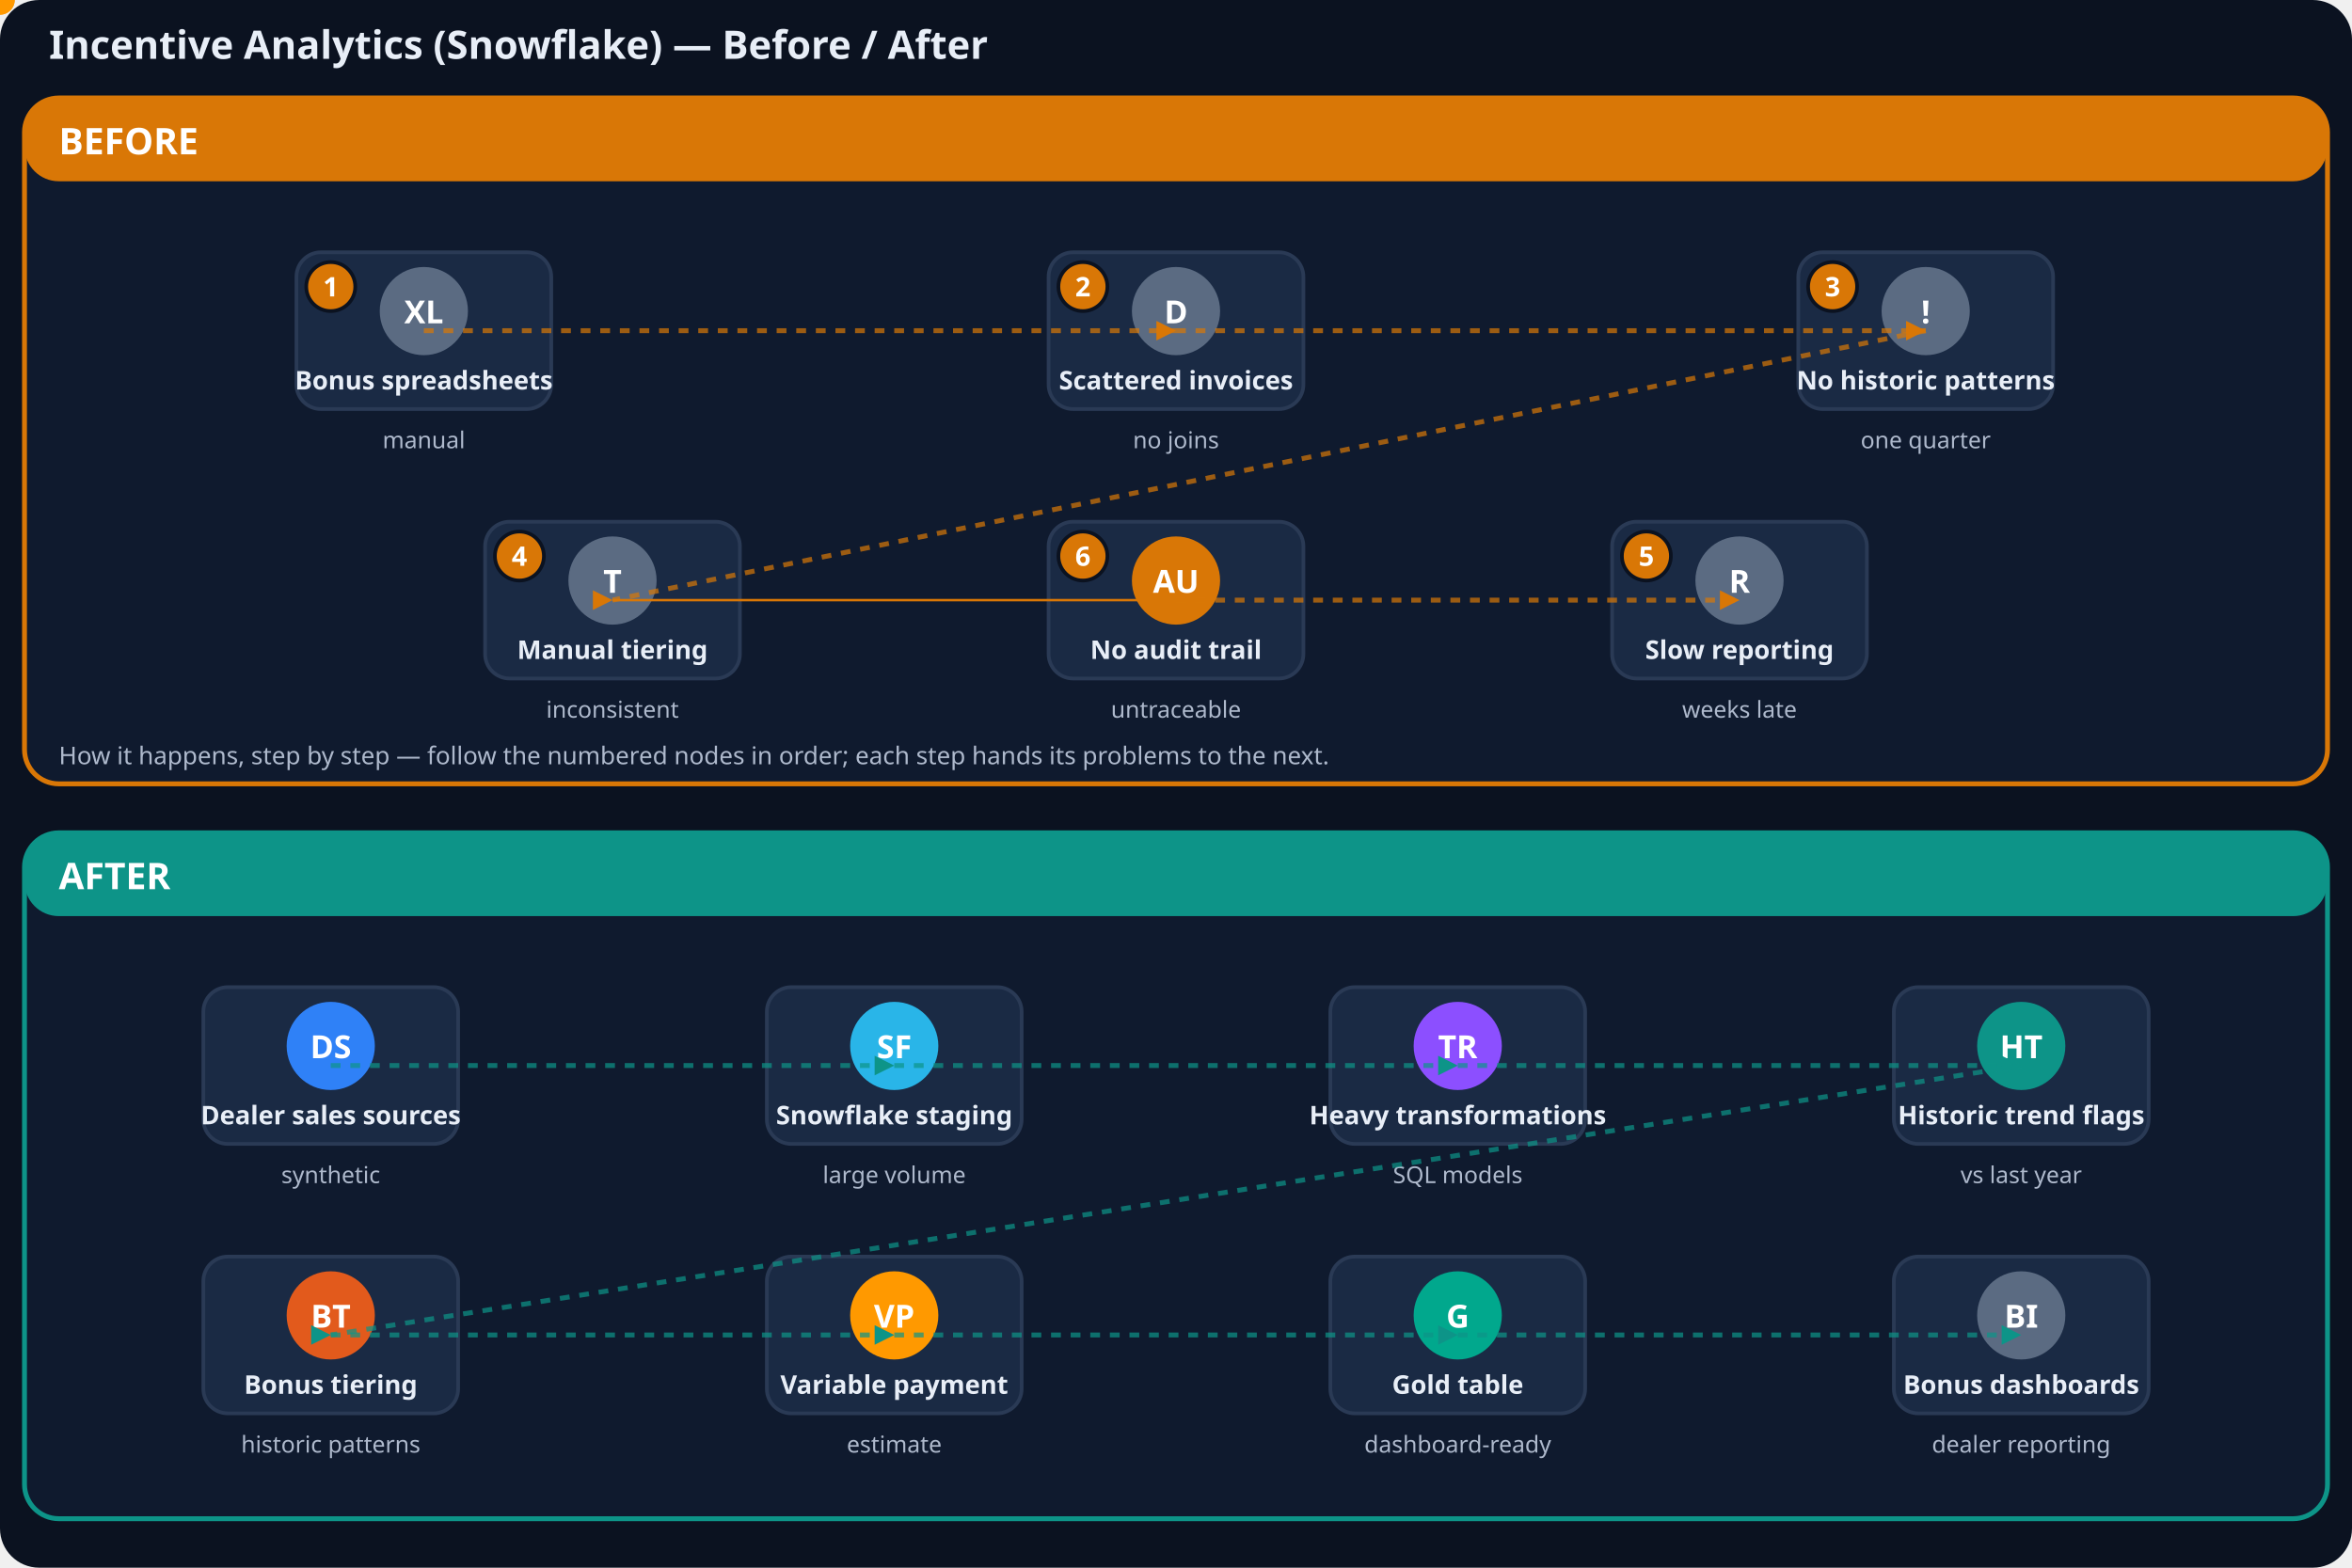
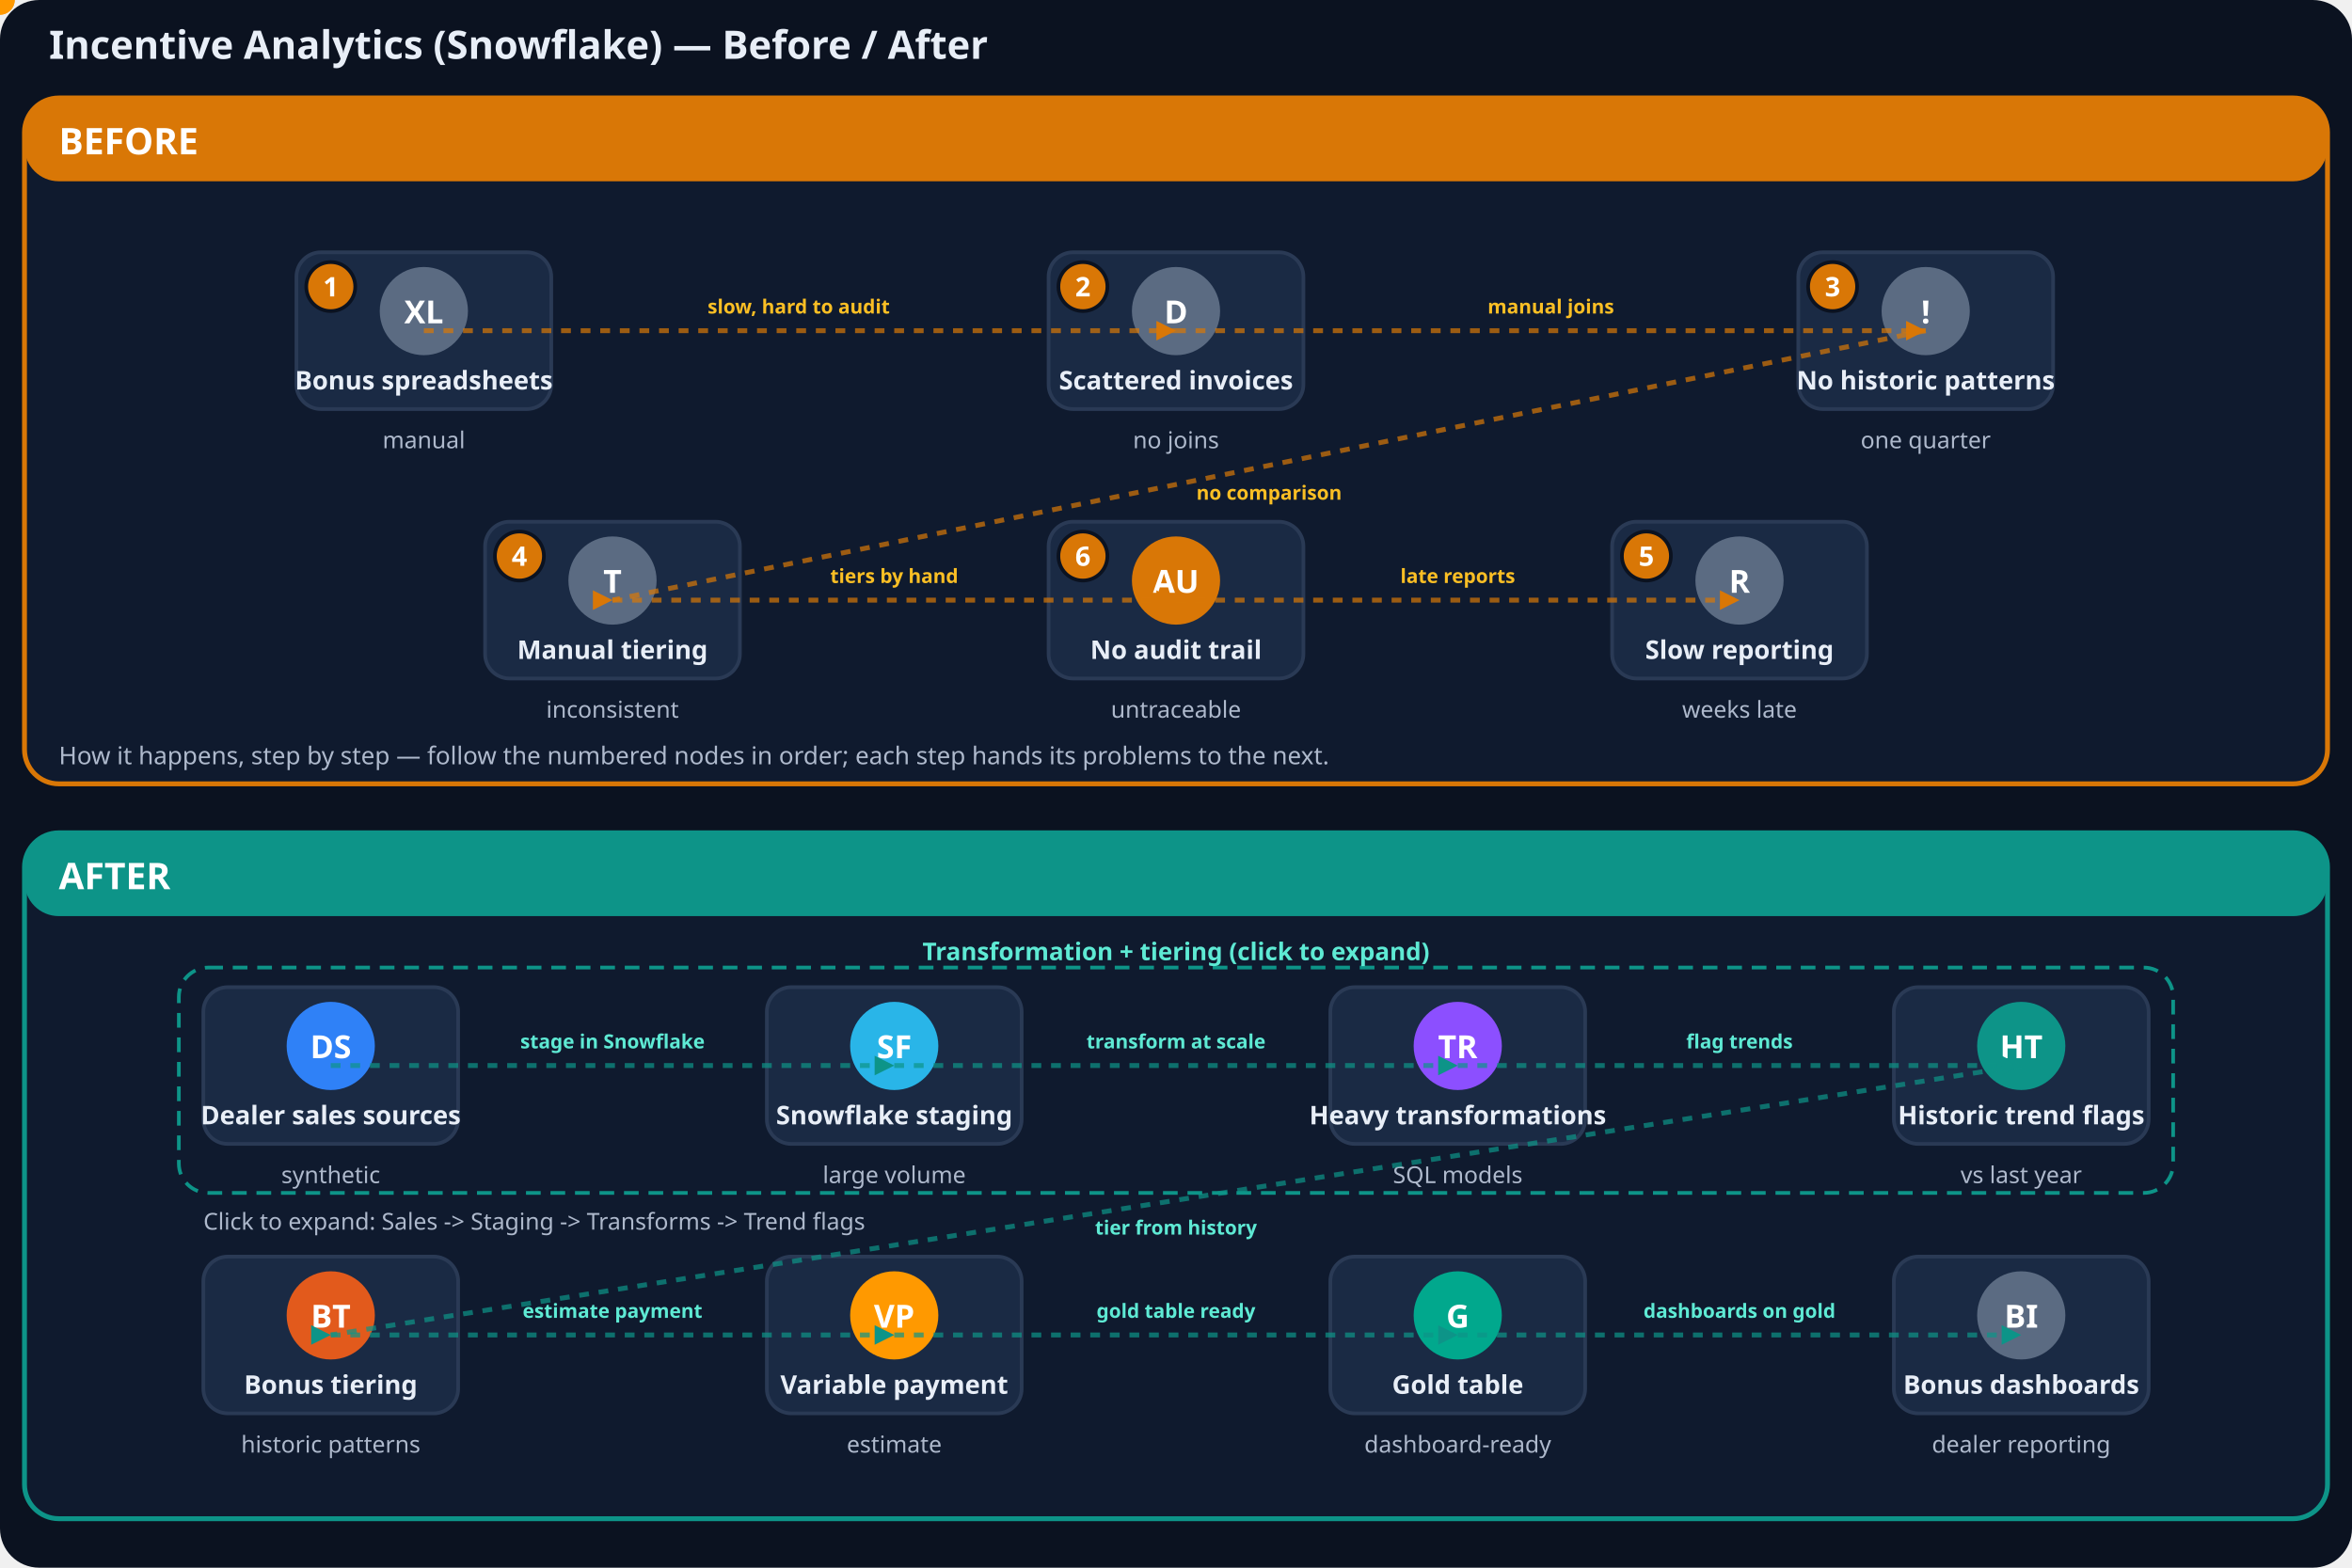
<svg xmlns="http://www.w3.org/2000/svg" width="960" height="640" viewBox="0 0 960 640">
  <rect width="960" height="640" rx="16" fill="#0b1220" />
  <text x="20" y="24" fill="#e8eef7" font-family="sans-serif" font-size="16" font-weight="700">Incentive Analytics (Snowflake) — Before / After</text>
  <rect x="10" y="40" width="940" height="280" rx="14" fill="#0f1a2e" stroke="#d97706" stroke-width="2" />
  <g>
    <rect x="10" y="40" width="940" height="34" rx="14" fill="#d97706" />
    <text x="24" y="63" fill="#ffffff" font-family="sans-serif" font-size="15" font-weight="700">BEFORE</text>
  </g>
  <g>
    <rect x="121" y="103" width="104" height="64" rx="10" fill="#1a2a44" stroke="#2a3a55" stroke-width="1.5" />
    <circle cx="135" cy="117" r="10" fill="#d97706" stroke="#0b1220" stroke-width="1.5" />
    <text x="135" y="121" fill="#ffffff" font-family="sans-serif" font-size="11" font-weight="700" text-anchor="middle">1</text>
    <circle cx="173" cy="127" r="18" fill="#5b6b82" />
    <text x="173" y="132" fill="#ffffff" font-family="sans-serif" font-size="13" font-weight="700" text-anchor="middle">XL</text>
    <text x="173" y="159" fill="#e8eef7" font-family="sans-serif" font-size="10.5" font-weight="700" text-anchor="middle">Bonus spreadsheets</text>
  </g>
  <text x="173" y="183" fill="#aeb9cc" font-family="sans-serif" font-size="9.5" text-anchor="middle">manual</text>
  <g>
    <rect x="428" y="103" width="104" height="64" rx="10" fill="#1a2a44" stroke="#2a3a55" stroke-width="1.5" />
    <circle cx="442" cy="117" r="10" fill="#d97706" stroke="#0b1220" stroke-width="1.5" />
    <text x="442" y="121" fill="#ffffff" font-family="sans-serif" font-size="11" font-weight="700" text-anchor="middle">2</text>
    <circle cx="480" cy="127" r="18" fill="#5b6b82" />
    <text x="480" y="132" fill="#ffffff" font-family="sans-serif" font-size="13" font-weight="700" text-anchor="middle">D</text>
    <text x="480" y="159" fill="#e8eef7" font-family="sans-serif" font-size="10.5" font-weight="700" text-anchor="middle">Scattered invoices</text>
  </g>
  <text x="480" y="183" fill="#aeb9cc" font-family="sans-serif" font-size="9.5" text-anchor="middle">no joins</text>
  <g>
    <rect x="734" y="103" width="104" height="64" rx="10" fill="#1a2a44" stroke="#2a3a55" stroke-width="1.5" />
    <circle cx="748" cy="117" r="10" fill="#d97706" stroke="#0b1220" stroke-width="1.5" />
    <text x="748" y="121" fill="#ffffff" font-family="sans-serif" font-size="11" font-weight="700" text-anchor="middle">3</text>
    <circle cx="786" cy="127" r="18" fill="#5b6b82" />
    <text x="786" y="132" fill="#ffffff" font-family="sans-serif" font-size="13" font-weight="700" text-anchor="middle">!</text>
    <text x="786" y="159" fill="#e8eef7" font-family="sans-serif" font-size="10.5" font-weight="700" text-anchor="middle">No historic patterns</text>
  </g>
  <text x="786" y="183" fill="#aeb9cc" font-family="sans-serif" font-size="9.5" text-anchor="middle">one quarter</text>
  <g>
    <rect x="198" y="213" width="104" height="64" rx="10" fill="#1a2a44" stroke="#2a3a55" stroke-width="1.5" />
    <circle cx="212" cy="227" r="10" fill="#d97706" stroke="#0b1220" stroke-width="1.5" />
    <text x="212" y="231" fill="#ffffff" font-family="sans-serif" font-size="11" font-weight="700" text-anchor="middle">4</text>
    <circle cx="250" cy="237" r="18" fill="#5b6b82" />
    <text x="250" y="242" fill="#ffffff" font-family="sans-serif" font-size="13" font-weight="700" text-anchor="middle">T</text>
    <text x="250" y="269" fill="#e8eef7" font-family="sans-serif" font-size="10.5" font-weight="700" text-anchor="middle">Manual tiering</text>
  </g>
  <text x="250" y="293" fill="#aeb9cc" font-family="sans-serif" font-size="9.5" text-anchor="middle">inconsistent</text>
  <g>
    <rect x="658" y="213" width="104" height="64" rx="10" fill="#1a2a44" stroke="#2a3a55" stroke-width="1.5" />
    <circle cx="672" cy="227" r="10" fill="#d97706" stroke="#0b1220" stroke-width="1.5" />
    <text x="672" y="231" fill="#ffffff" font-family="sans-serif" font-size="11" font-weight="700" text-anchor="middle">5</text>
    <circle cx="710" cy="237" r="18" fill="#5b6b82" />
    <text x="710" y="242" fill="#ffffff" font-family="sans-serif" font-size="13" font-weight="700" text-anchor="middle">R</text>
    <text x="710" y="269" fill="#e8eef7" font-family="sans-serif" font-size="10.5" font-weight="700" text-anchor="middle">Slow reporting</text>
  </g>
  <text x="710" y="293" fill="#aeb9cc" font-family="sans-serif" font-size="9.5" text-anchor="middle">weeks late</text>
  <g>
    <rect x="428" y="213" width="104" height="64" rx="10" fill="#1a2a44" stroke="#2a3a55" stroke-width="1.5" />
    <circle cx="480" cy="237" r="18" fill="#d97706" />
    <text x="480" y="242" fill="#ffffff" font-family="sans-serif" font-size="13" font-weight="700" text-anchor="middle">AU</text>
    <circle cx="442" cy="227" r="10" fill="#d97706" stroke="#0b1220" stroke-width="1.5" />
    <text x="442" y="231" fill="#ffffff" font-family="sans-serif" font-size="11" font-weight="700" text-anchor="middle">6</text>
    <text x="480" y="269" fill="#e8eef7" font-family="sans-serif" font-size="10.5" font-weight="700" text-anchor="middle">No audit trail</text>
  </g>
  <text x="480" y="293" fill="#aeb9cc" font-family="sans-serif" font-size="9.5" text-anchor="middle">untraceable</text>
  <line x1="173" y1="135" x2="480" y2="135" stroke="#d97706" stroke-width="2" stroke-dasharray="4 4" opacity="0.7" />
  <polygon points="480,135 472,131 472,139" fill="#d97706" />
+   <text x="326" y="128" fill="#fbbf24" font-family="sans-serif" font-size="8" font-weight="700" text-anchor="middle">slow, hard to audit</text>
  <line x1="480" y1="135" x2="786" y2="135" stroke="#d97706" stroke-width="2" stroke-dasharray="4 4" opacity="0.7" />
  <polygon points="786,135 778,131 778,139" fill="#d97706" />
+   <text x="633" y="128" fill="#fbbf24" font-family="sans-serif" font-size="8" font-weight="700" text-anchor="middle">manual joins</text>
  <line x1="786" y1="135" x2="250" y2="245" stroke="#d97706" stroke-width="2" stroke-dasharray="4 4" opacity="0.7" />
  <polygon points="250,245 242,241 242,249" fill="#d97706" />
-   <line x1="250" y1="245" x2="480" y2="245" stroke="#d97706" />
+   <text x="518" y="204" fill="#fbbf24" font-family="sans-serif" font-size="8" font-weight="700" text-anchor="middle">no comparison</text>
+   <line x1="250" y1="245" x2="480" y2="245" stroke="#d97706" stroke-width="2" stroke-dasharray="4 4" opacity="0.7" />
+   <polygon points="480,245 472,241 472,249" fill="#d97706" />
+   <text x="365" y="238" fill="#fbbf24" font-family="sans-serif" font-size="8" font-weight="700" text-anchor="middle">tiers by hand</text>
  <line x1="480" y1="245" x2="710" y2="245" stroke="#d97706" stroke-width="2" stroke-dasharray="4 4" opacity="0.7" />
  <polygon points="710,245 702,241 702,249" fill="#d97706" />
+   <text x="595" y="238" fill="#fbbf24" font-family="sans-serif" font-size="8" font-weight="700" text-anchor="middle">late reports</text>
  <circle r="6" fill="#ff9900">
    <animateMotion dur="6s" repeatCount="indefinite" path="M173,135 L480,135 L786,135 L250,245 L480,245 L710,245" />
  </circle>
  <text x="24" y="312" fill="#aeb9cc" font-family="sans-serif" font-size="10">How it happens, step by step — follow the numbered nodes in order; each step hands its problems to the next.</text>
  <rect x="10" y="340" width="940" height="280" rx="14" fill="#0f1a2e" stroke="#0d9488" stroke-width="2" />
  <g>
    <rect x="10" y="340" width="940" height="34" rx="14" fill="#0d9488" />
    <text x="24" y="363" fill="#ffffff" font-family="sans-serif" font-size="15" font-weight="700">AFTER</text>
  </g>
+   <g>
+     <rect x="73" y="395" width="814" height="92" rx="12" fill="none" stroke="#0d9488" stroke-width="1.5" stroke-dasharray="6 4" />
+   </g>
+   <text x="480" y="392" fill="#5eead4" font-family="sans-serif" font-size="10" font-weight="700" text-anchor="middle">Transformation + tiering (click to expand)</text>
+   <text x="83" y="502" fill="#aeb9cc" font-family="sans-serif" font-size="9.5" text-anchor="start">Click to expand: Sales -&gt; Staging -&gt; Transforms -&gt; Trend flags</text>
  <g>
    <rect x="83" y="403" width="104" height="64" rx="10" fill="#1a2a44" stroke="#2a3a55" stroke-width="1.5" />
    <circle cx="135" cy="427" r="18" fill="#2F81F7" />
    <text x="135" y="432" fill="#ffffff" font-family="sans-serif" font-size="13" font-weight="700" text-anchor="middle">DS</text>
    <text x="135" y="459" fill="#e8eef7" font-family="sans-serif" font-size="10.5" font-weight="700" text-anchor="middle">Dealer sales sources</text>
  </g>
  <text x="135" y="483" fill="#aeb9cc" font-family="sans-serif" font-size="9.5" text-anchor="middle">synthetic</text>
  <g>
    <rect x="313" y="403" width="104" height="64" rx="10" fill="#1a2a44" stroke="#2a3a55" stroke-width="1.5" />
    <circle cx="365" cy="427" r="18" fill="#29B5E8" />
    <text x="365" y="432" fill="#ffffff" font-family="sans-serif" font-size="13" font-weight="700" text-anchor="middle">SF</text>
    <text x="365" y="459" fill="#e8eef7" font-family="sans-serif" font-size="10.5" font-weight="700" text-anchor="middle">Snowflake staging</text>
  </g>
  <text x="365" y="483" fill="#aeb9cc" font-family="sans-serif" font-size="9.5" text-anchor="middle">large volume</text>
  <g>
    <rect x="543" y="403" width="104" height="64" rx="10" fill="#1a2a44" stroke="#2a3a55" stroke-width="1.5" />
    <circle cx="595" cy="427" r="18" fill="#8C4FFF" />
    <text x="595" y="432" fill="#ffffff" font-family="sans-serif" font-size="13" font-weight="700" text-anchor="middle">TR</text>
    <text x="595" y="459" fill="#e8eef7" font-family="sans-serif" font-size="10.5" font-weight="700" text-anchor="middle">Heavy transformations</text>
  </g>
  <text x="595" y="483" fill="#aeb9cc" font-family="sans-serif" font-size="9.5" text-anchor="middle">SQL models</text>
  <g>
    <rect x="773" y="403" width="104" height="64" rx="10" fill="#1a2a44" stroke="#2a3a55" stroke-width="1.5" />
    <circle cx="825" cy="427" r="18" fill="#0d9488" />
    <text x="825" y="432" fill="#ffffff" font-family="sans-serif" font-size="13" font-weight="700" text-anchor="middle">HT</text>
    <text x="825" y="459" fill="#e8eef7" font-family="sans-serif" font-size="10.5" font-weight="700" text-anchor="middle">Historic trend flags</text>
  </g>
  <text x="825" y="483" fill="#aeb9cc" font-family="sans-serif" font-size="9.5" text-anchor="middle">vs last year</text>
  <g>
    <rect x="83" y="513" width="104" height="64" rx="10" fill="#1a2a44" stroke="#2a3a55" stroke-width="1.5" />
    <circle cx="135" cy="537" r="18" fill="#E25A1C" />
    <text x="135" y="542" fill="#ffffff" font-family="sans-serif" font-size="13" font-weight="700" text-anchor="middle">BT</text>
    <text x="135" y="569" fill="#e8eef7" font-family="sans-serif" font-size="10.5" font-weight="700" text-anchor="middle">Bonus tiering</text>
  </g>
  <text x="135" y="593" fill="#aeb9cc" font-family="sans-serif" font-size="9.5" text-anchor="middle">historic patterns</text>
  <g>
    <rect x="313" y="513" width="104" height="64" rx="10" fill="#1a2a44" stroke="#2a3a55" stroke-width="1.5" />
    <circle cx="365" cy="537" r="18" fill="#FF9900" />
    <text x="365" y="542" fill="#ffffff" font-family="sans-serif" font-size="13" font-weight="700" text-anchor="middle">VP</text>
    <text x="365" y="569" fill="#e8eef7" font-family="sans-serif" font-size="10.5" font-weight="700" text-anchor="middle">Variable payment</text>
  </g>
  <text x="365" y="593" fill="#aeb9cc" font-family="sans-serif" font-size="9.5" text-anchor="middle">estimate</text>
  <g>
    <rect x="543" y="513" width="104" height="64" rx="10" fill="#1a2a44" stroke="#2a3a55" stroke-width="1.5" />
    <circle cx="595" cy="537" r="18" fill="#01A88D" />
    <text x="595" y="542" fill="#ffffff" font-family="sans-serif" font-size="13" font-weight="700" text-anchor="middle">G</text>
    <text x="595" y="569" fill="#e8eef7" font-family="sans-serif" font-size="10.5" font-weight="700" text-anchor="middle">Gold table</text>
  </g>
  <text x="595" y="593" fill="#aeb9cc" font-family="sans-serif" font-size="9.5" text-anchor="middle">dashboard-ready</text>
  <g>
    <rect x="773" y="513" width="104" height="64" rx="10" fill="#1a2a44" stroke="#2a3a55" stroke-width="1.5" />
    <circle cx="825" cy="537" r="18" fill="#5b6b82" />
    <text x="825" y="542" fill="#ffffff" font-family="sans-serif" font-size="13" font-weight="700" text-anchor="middle">BI</text>
    <text x="825" y="569" fill="#e8eef7" font-family="sans-serif" font-size="10.5" font-weight="700" text-anchor="middle">Bonus dashboards</text>
  </g>
  <text x="825" y="593" fill="#aeb9cc" font-family="sans-serif" font-size="9.5" text-anchor="middle">dealer reporting</text>
  <line x1="135" y1="435" x2="365" y2="435" stroke="#0d9488" stroke-width="2" stroke-dasharray="4 4" opacity="0.7" />
  <polygon points="365,435 357,431 357,439" fill="#0d9488" />
+   <text x="250" y="428" fill="#5eead4" font-family="sans-serif" font-size="8" font-weight="700" text-anchor="middle">stage in Snowflake</text>
  <line x1="365" y1="435" x2="595" y2="435" stroke="#0d9488" stroke-width="2" stroke-dasharray="4 4" opacity="0.7" />
  <polygon points="595,435 587,431 587,439" fill="#0d9488" />
+   <text x="480" y="428" fill="#5eead4" font-family="sans-serif" font-size="8" font-weight="700" text-anchor="middle">transform at scale</text>
  <line x1="595" y1="435" x2="825" y2="435" stroke="#0d9488" stroke-width="2" stroke-dasharray="4 4" opacity="0.7" />
  <polygon points="825,435 817,431 817,439" fill="#0d9488" />
+   <text x="710" y="428" fill="#5eead4" font-family="sans-serif" font-size="8" font-weight="700" text-anchor="middle">flag trends</text>
  <line x1="825" y1="435" x2="135" y2="545" stroke="#0d9488" stroke-width="2" stroke-dasharray="4 4" opacity="0.7" />
  <polygon points="135,545 127,541 127,549" fill="#0d9488" />
+   <text x="480" y="504" fill="#5eead4" font-family="sans-serif" font-size="8" font-weight="700" text-anchor="middle">tier from history</text>
  <line x1="135" y1="545" x2="365" y2="545" stroke="#0d9488" stroke-width="2" stroke-dasharray="4 4" opacity="0.7" />
  <polygon points="365,545 357,541 357,549" fill="#0d9488" />
+   <text x="250" y="538" fill="#5eead4" font-family="sans-serif" font-size="8" font-weight="700" text-anchor="middle">estimate payment</text>
  <line x1="365" y1="545" x2="595" y2="545" stroke="#0d9488" stroke-width="2" stroke-dasharray="4 4" opacity="0.7" />
  <polygon points="595,545 587,541 587,549" fill="#0d9488" />
+   <text x="480" y="538" fill="#5eead4" font-family="sans-serif" font-size="8" font-weight="700" text-anchor="middle">gold table ready</text>
  <line x1="595" y1="545" x2="825" y2="545" stroke="#0d9488" stroke-width="2" stroke-dasharray="4 4" opacity="0.7" />
  <polygon points="825,545 817,541 817,549" fill="#0d9488" />
+   <text x="710" y="538" fill="#5eead4" font-family="sans-serif" font-size="8" font-weight="700" text-anchor="middle">dashboards on gold</text>
  <circle r="6" fill="#ff9900">
    <animateMotion dur="6s" repeatCount="indefinite" path="M135,435 L365,435 L595,435 L825,435 L135,545 L365,545 L595,545 L825,545" />
  </circle>
</svg>
